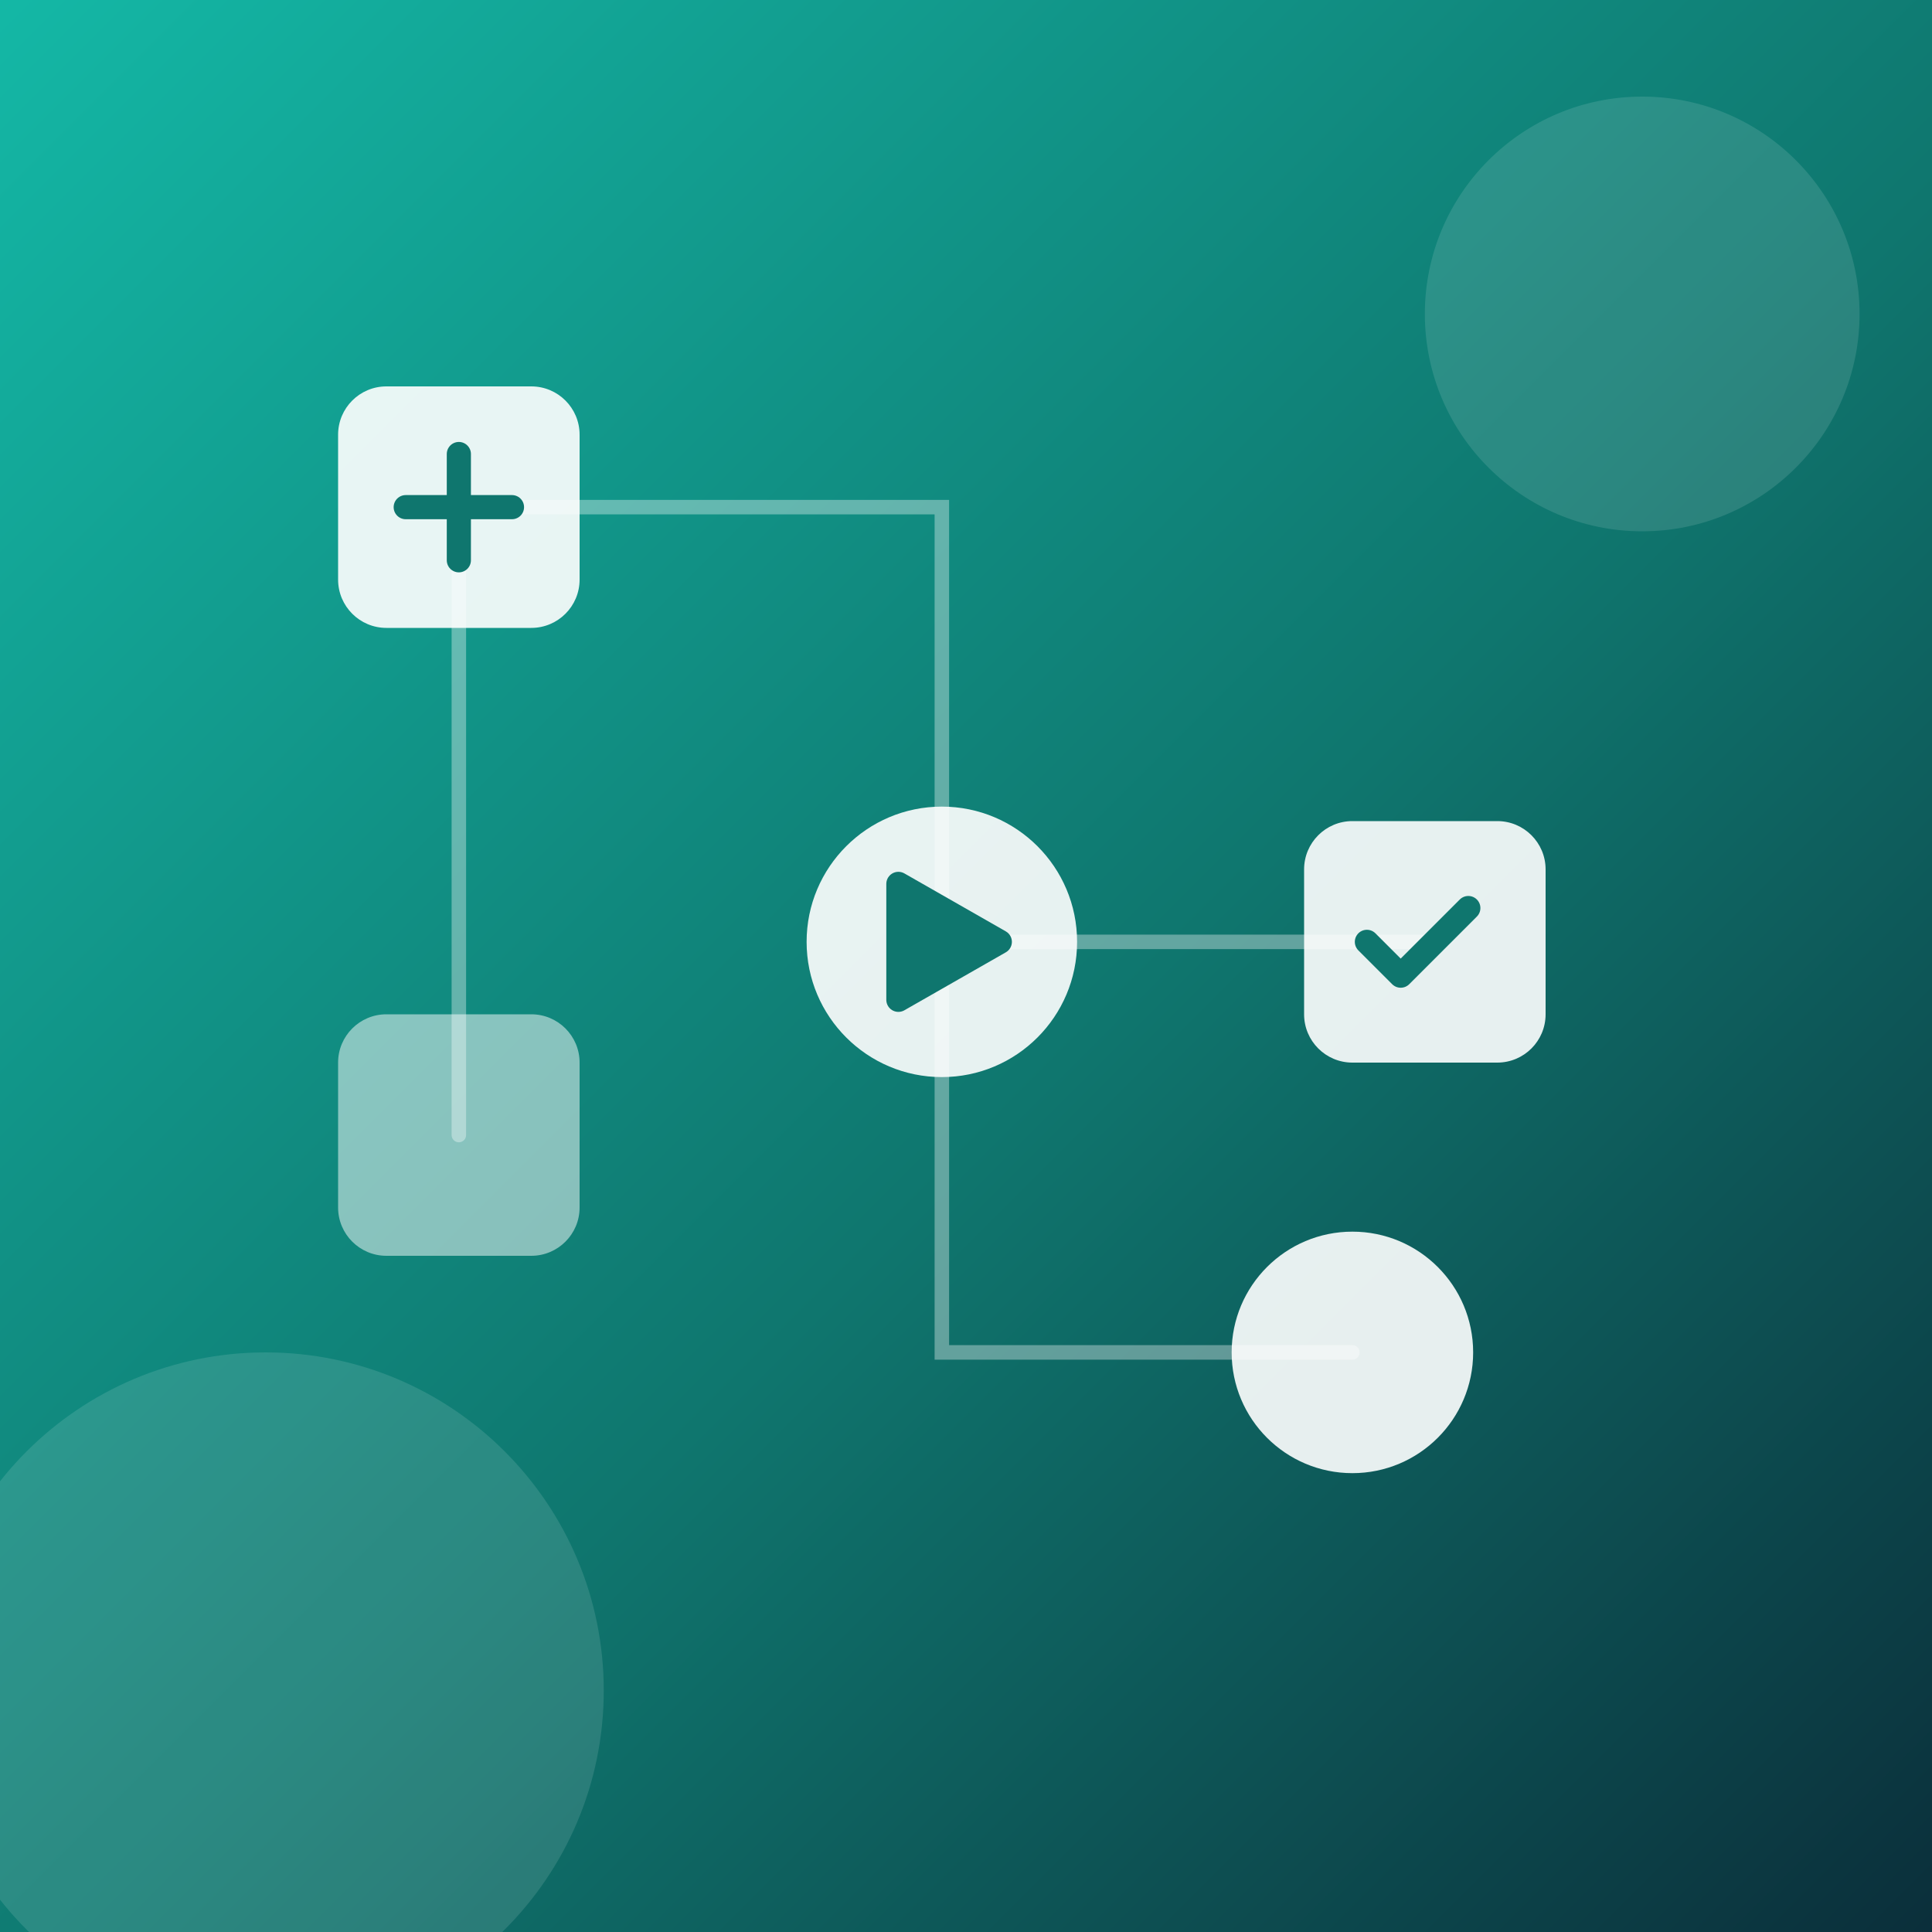
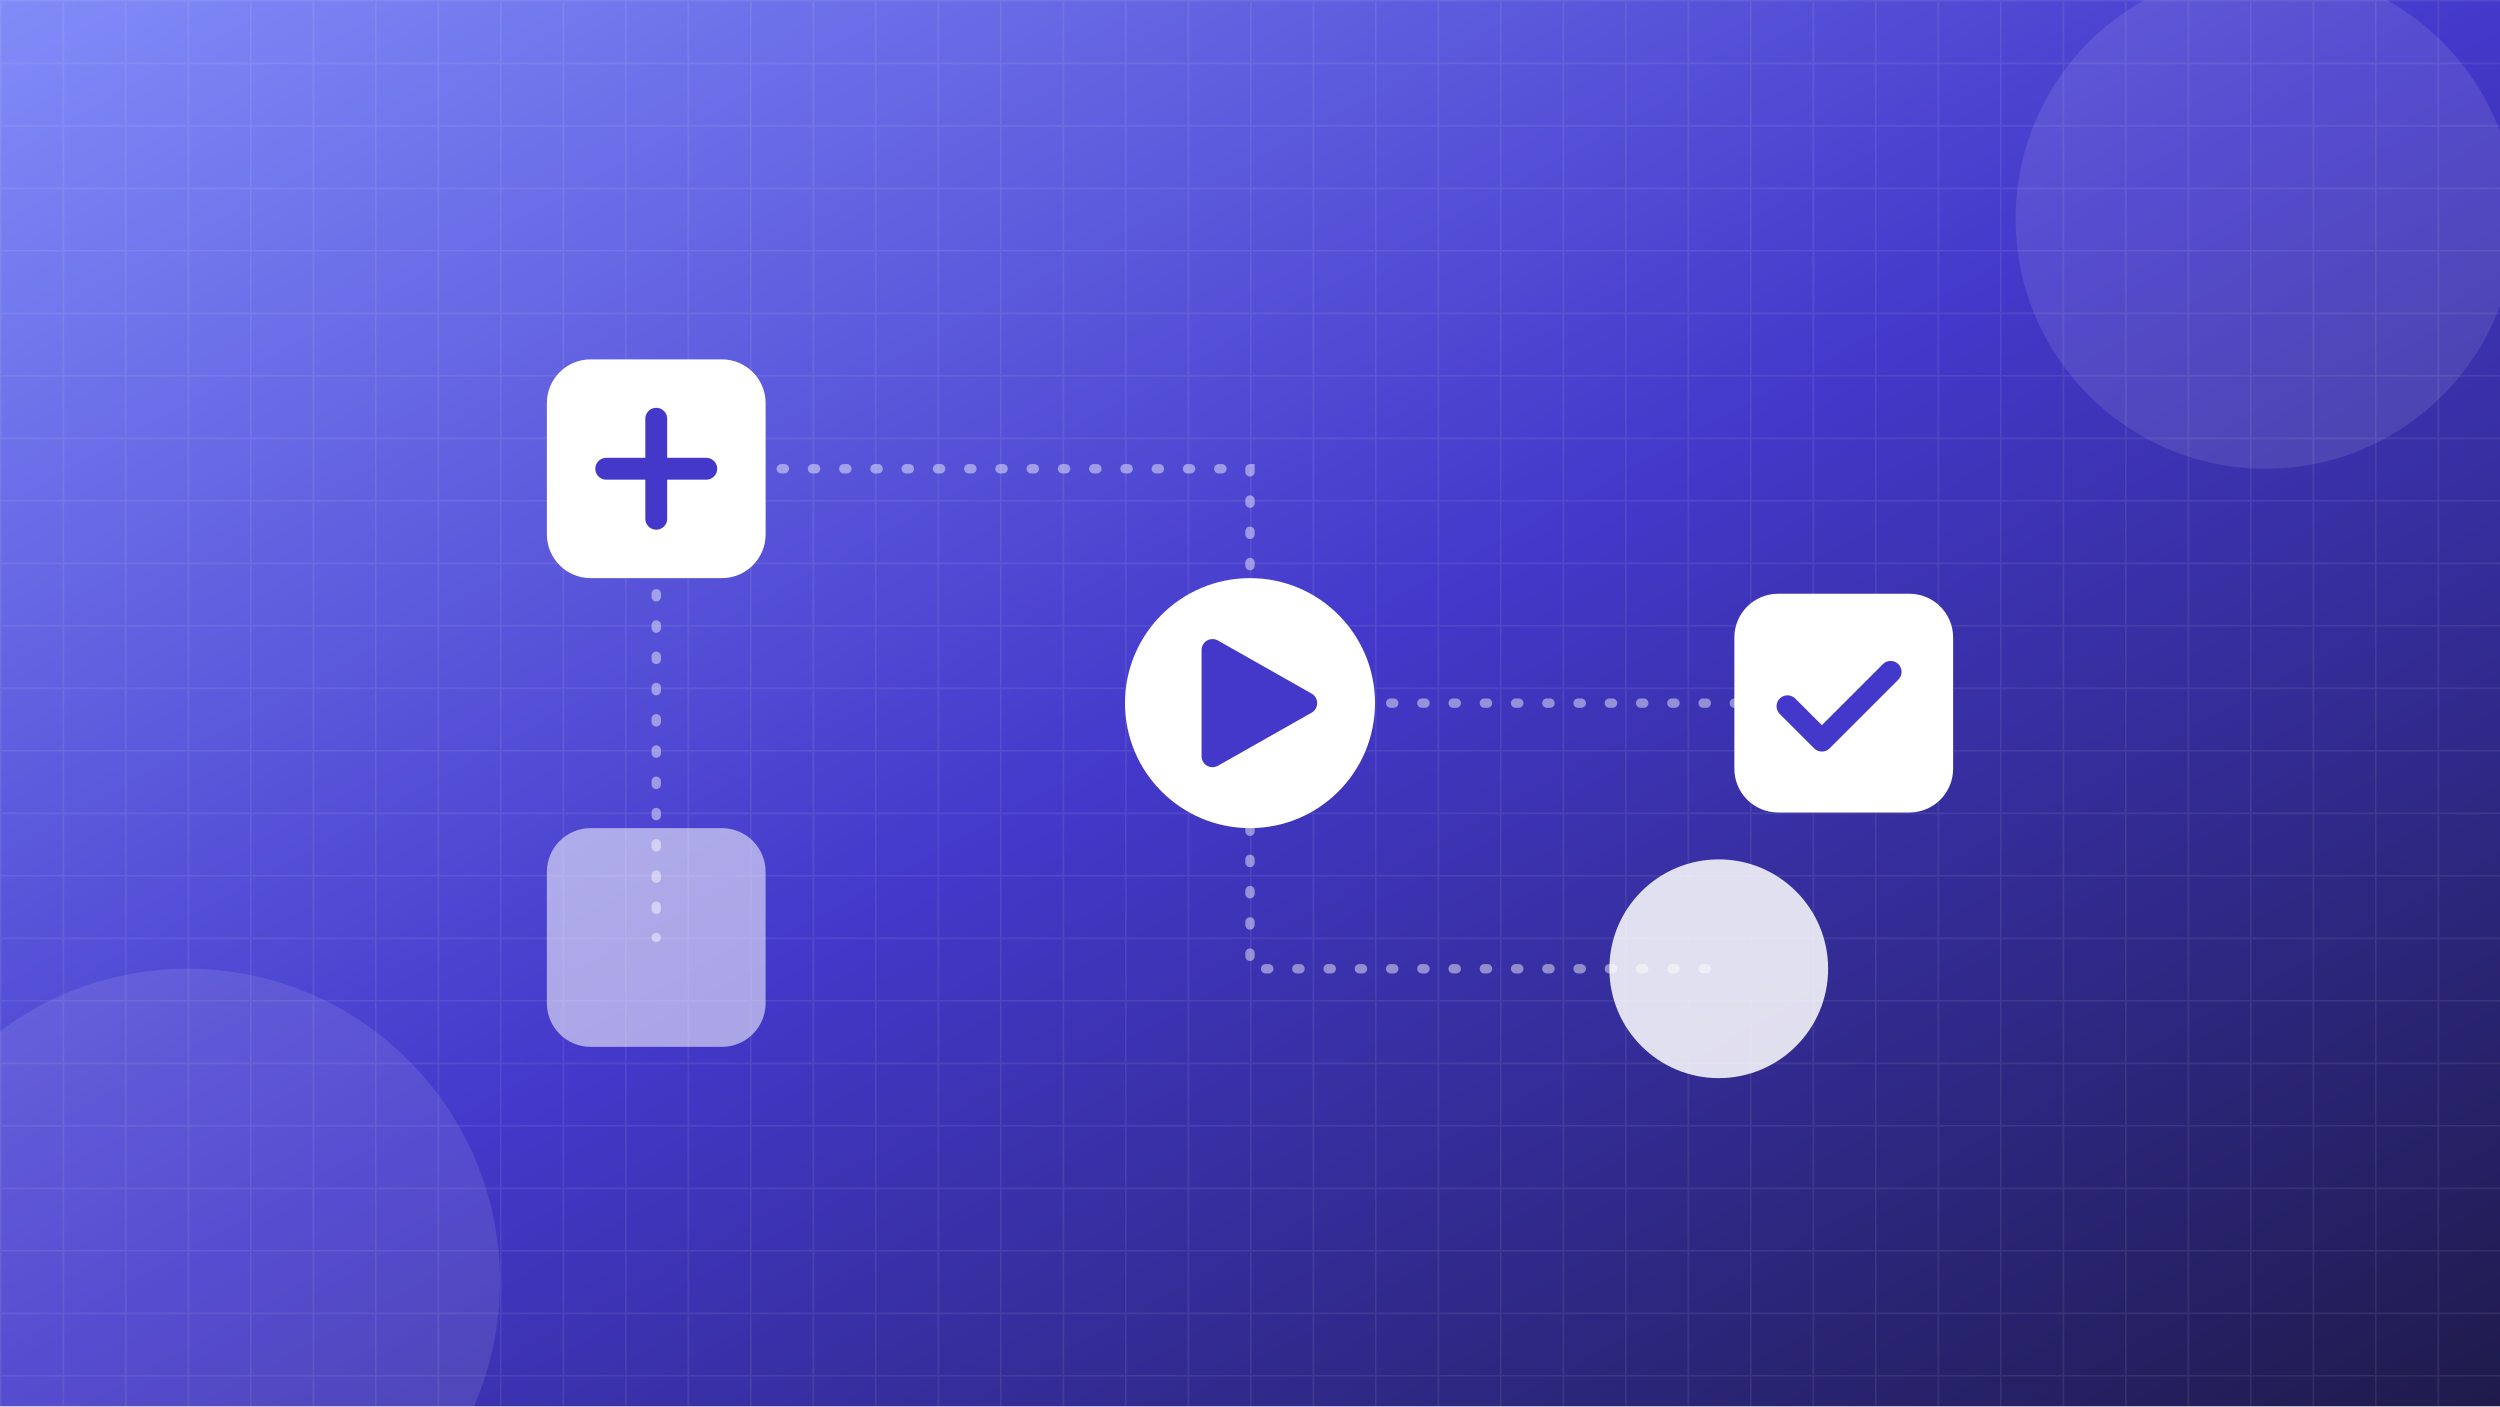
- <svg xmlns="http://www.w3.org/2000/svg" viewBox="0 0 800 800">
+ <svg xmlns="http://www.w3.org/2000/svg" viewBox="0 0 1600 900">
  <defs>
    <linearGradient id="bg" x1="0" y1="0" x2="1" y2="1">
-       <stop offset="0" stop-color="#14b8a6" />
-       <stop offset="0.55" stop-color="#0f766e" />
-       <stop offset="1" stop-color="#0b2e3a" />
+       <stop offset="0" stop-color="#818cf8" />
+       <stop offset="0.5" stop-color="#4338ca" />
+       <stop offset="1" stop-color="#1e1b4b" />
    </linearGradient>
+     <pattern id="grid" width="40" height="40" patternUnits="userSpaceOnUse">
+       <path d="M40 0H0V40" fill="none" stroke="#ffffff" stroke-opacity="0.08" stroke-width="2" />
+     </pattern>
  </defs>
-   <rect width="800" height="800" fill="url(#bg)" />
-   <g fill="none" stroke="#ffffff" stroke-opacity="0.35" stroke-width="6" stroke-linecap="round">
-     <path d="M190 210 H390 V390 H590" />
-     <path d="M390 390 V560 H560" />
-     <path d="M190 210 V470" />
+   <rect width="1600" height="900" fill="url(#bg)" />
+   <rect width="1600" height="900" fill="url(#grid)" />
+   <g fill="none" stroke="#ffffff" stroke-opacity="0.45" stroke-width="6" stroke-linecap="round" stroke-dasharray="2 18">
+     <path d="M420 300 H800 V450 H1180" />
+     <path d="M800 450 V620 H1100" />
+     <path d="M420 300 V600" />
  </g>
-   <g fill="#ffffff" fill-opacity="0.9">
-     <rect x="140" y="160" width="100" height="100" rx="20" />
-     <circle cx="390" cy="390" r="56" />
-     <rect x="540" y="340" width="100" height="100" rx="20" />
-     <rect x="510" y="510" width="100" height="100" rx="50" />
-     <rect x="140" y="420" width="100" height="100" rx="20" fill-opacity="0.5" />
+   <g fill="#ffffff">
+     <rect x="350" y="230" width="140" height="140" rx="28" />
+     <circle cx="800" cy="450" r="80" />
+     <rect x="1110" y="380" width="140" height="140" rx="28" />
+     <rect x="1030" y="550" width="140" height="140" rx="70" fill-opacity="0.85" />
+     <rect x="350" y="530" width="140" height="140" rx="28" fill-opacity="0.55" />
  </g>
-   <g fill="none" stroke="#0f766e" stroke-width="10" stroke-linecap="round" stroke-linejoin="round">
-     <path d="M372 366 L414 390 L372 414 Z" fill="#0f766e" />
-     <path d="M168 210 h44 M190 188 v44" />
-     <path d="M566 390 l14 14 l28 -28" />
+   <g fill="none" stroke="#4338ca" stroke-width="14" stroke-linecap="round" stroke-linejoin="round">
+     <path d="M776 416 L836 450 L776 484 Z" fill="#4338ca" />
+     <path d="M388 300 h64 M420 268 v64" />
+     <path d="M1144 452 l22 22 l44 -44" />
  </g>
-   <g fill="#ffffff" fill-opacity="0.12">
-     <circle cx="680" cy="130" r="90" />
-     <circle cx="110" cy="700" r="140" />
+   <g fill="#ffffff" fill-opacity="0.1">
+     <circle cx="1450" cy="140" r="160" />
+     <circle cx="120" cy="820" r="200" />
  </g>
</svg>
